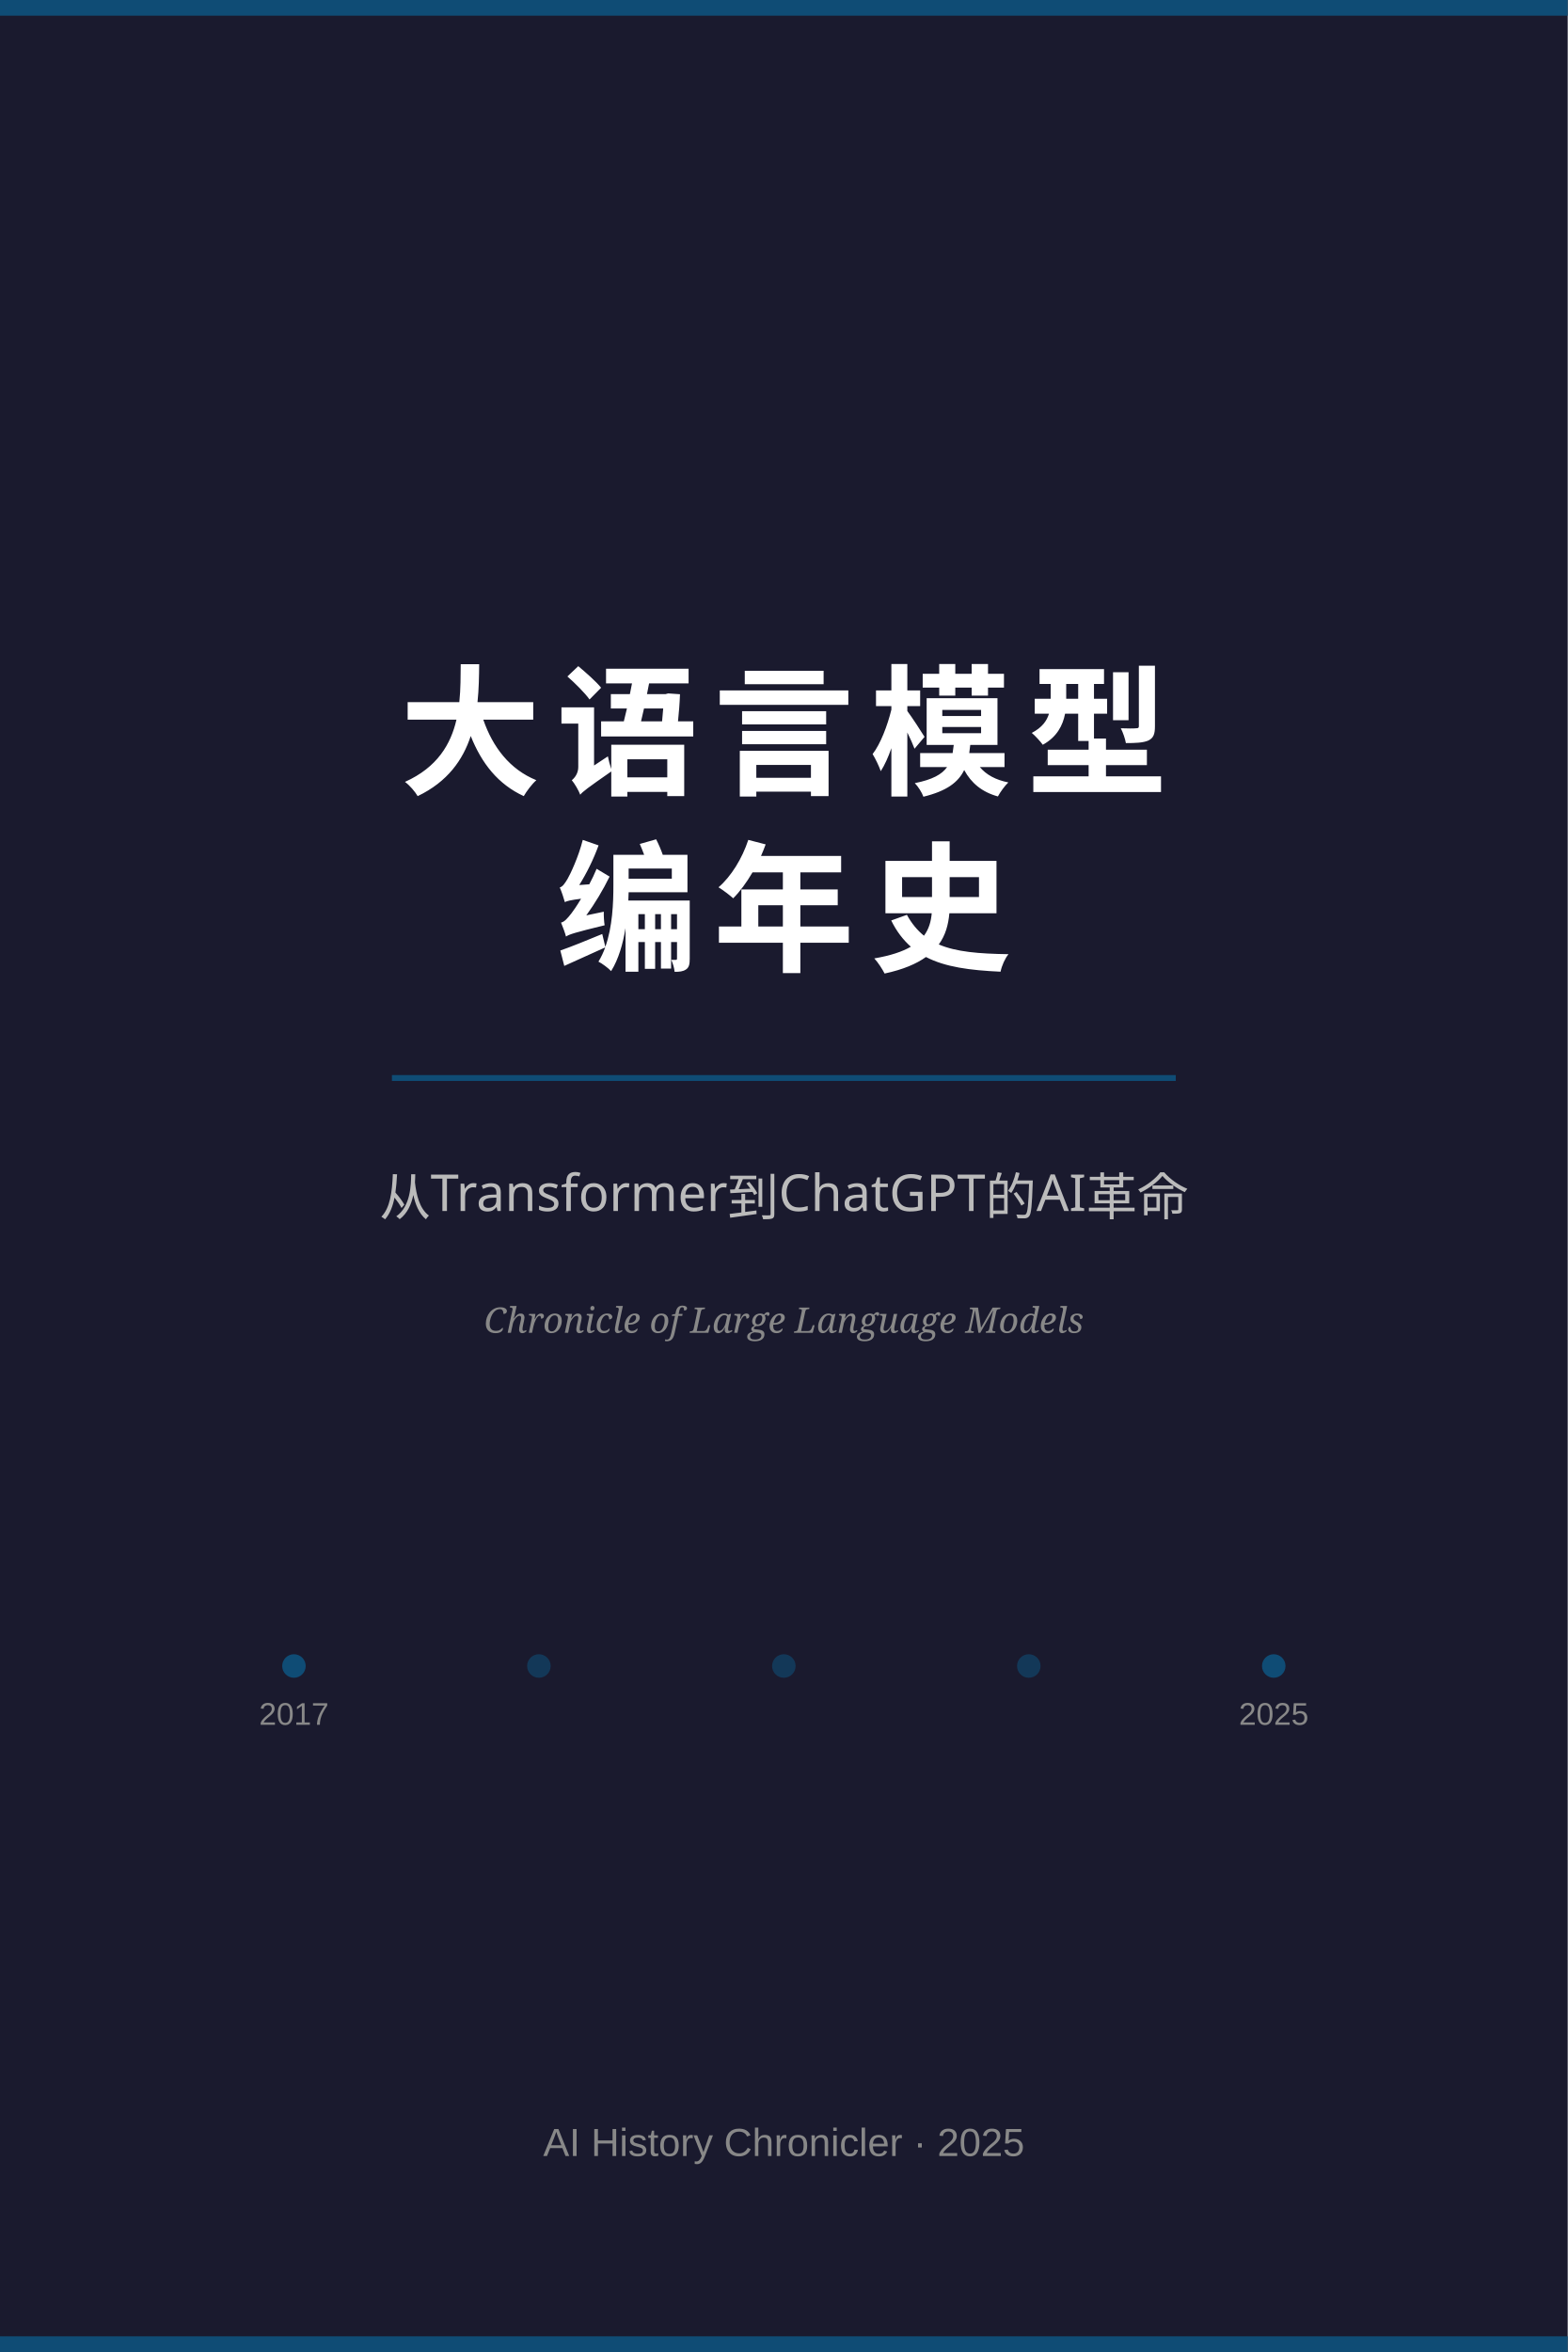
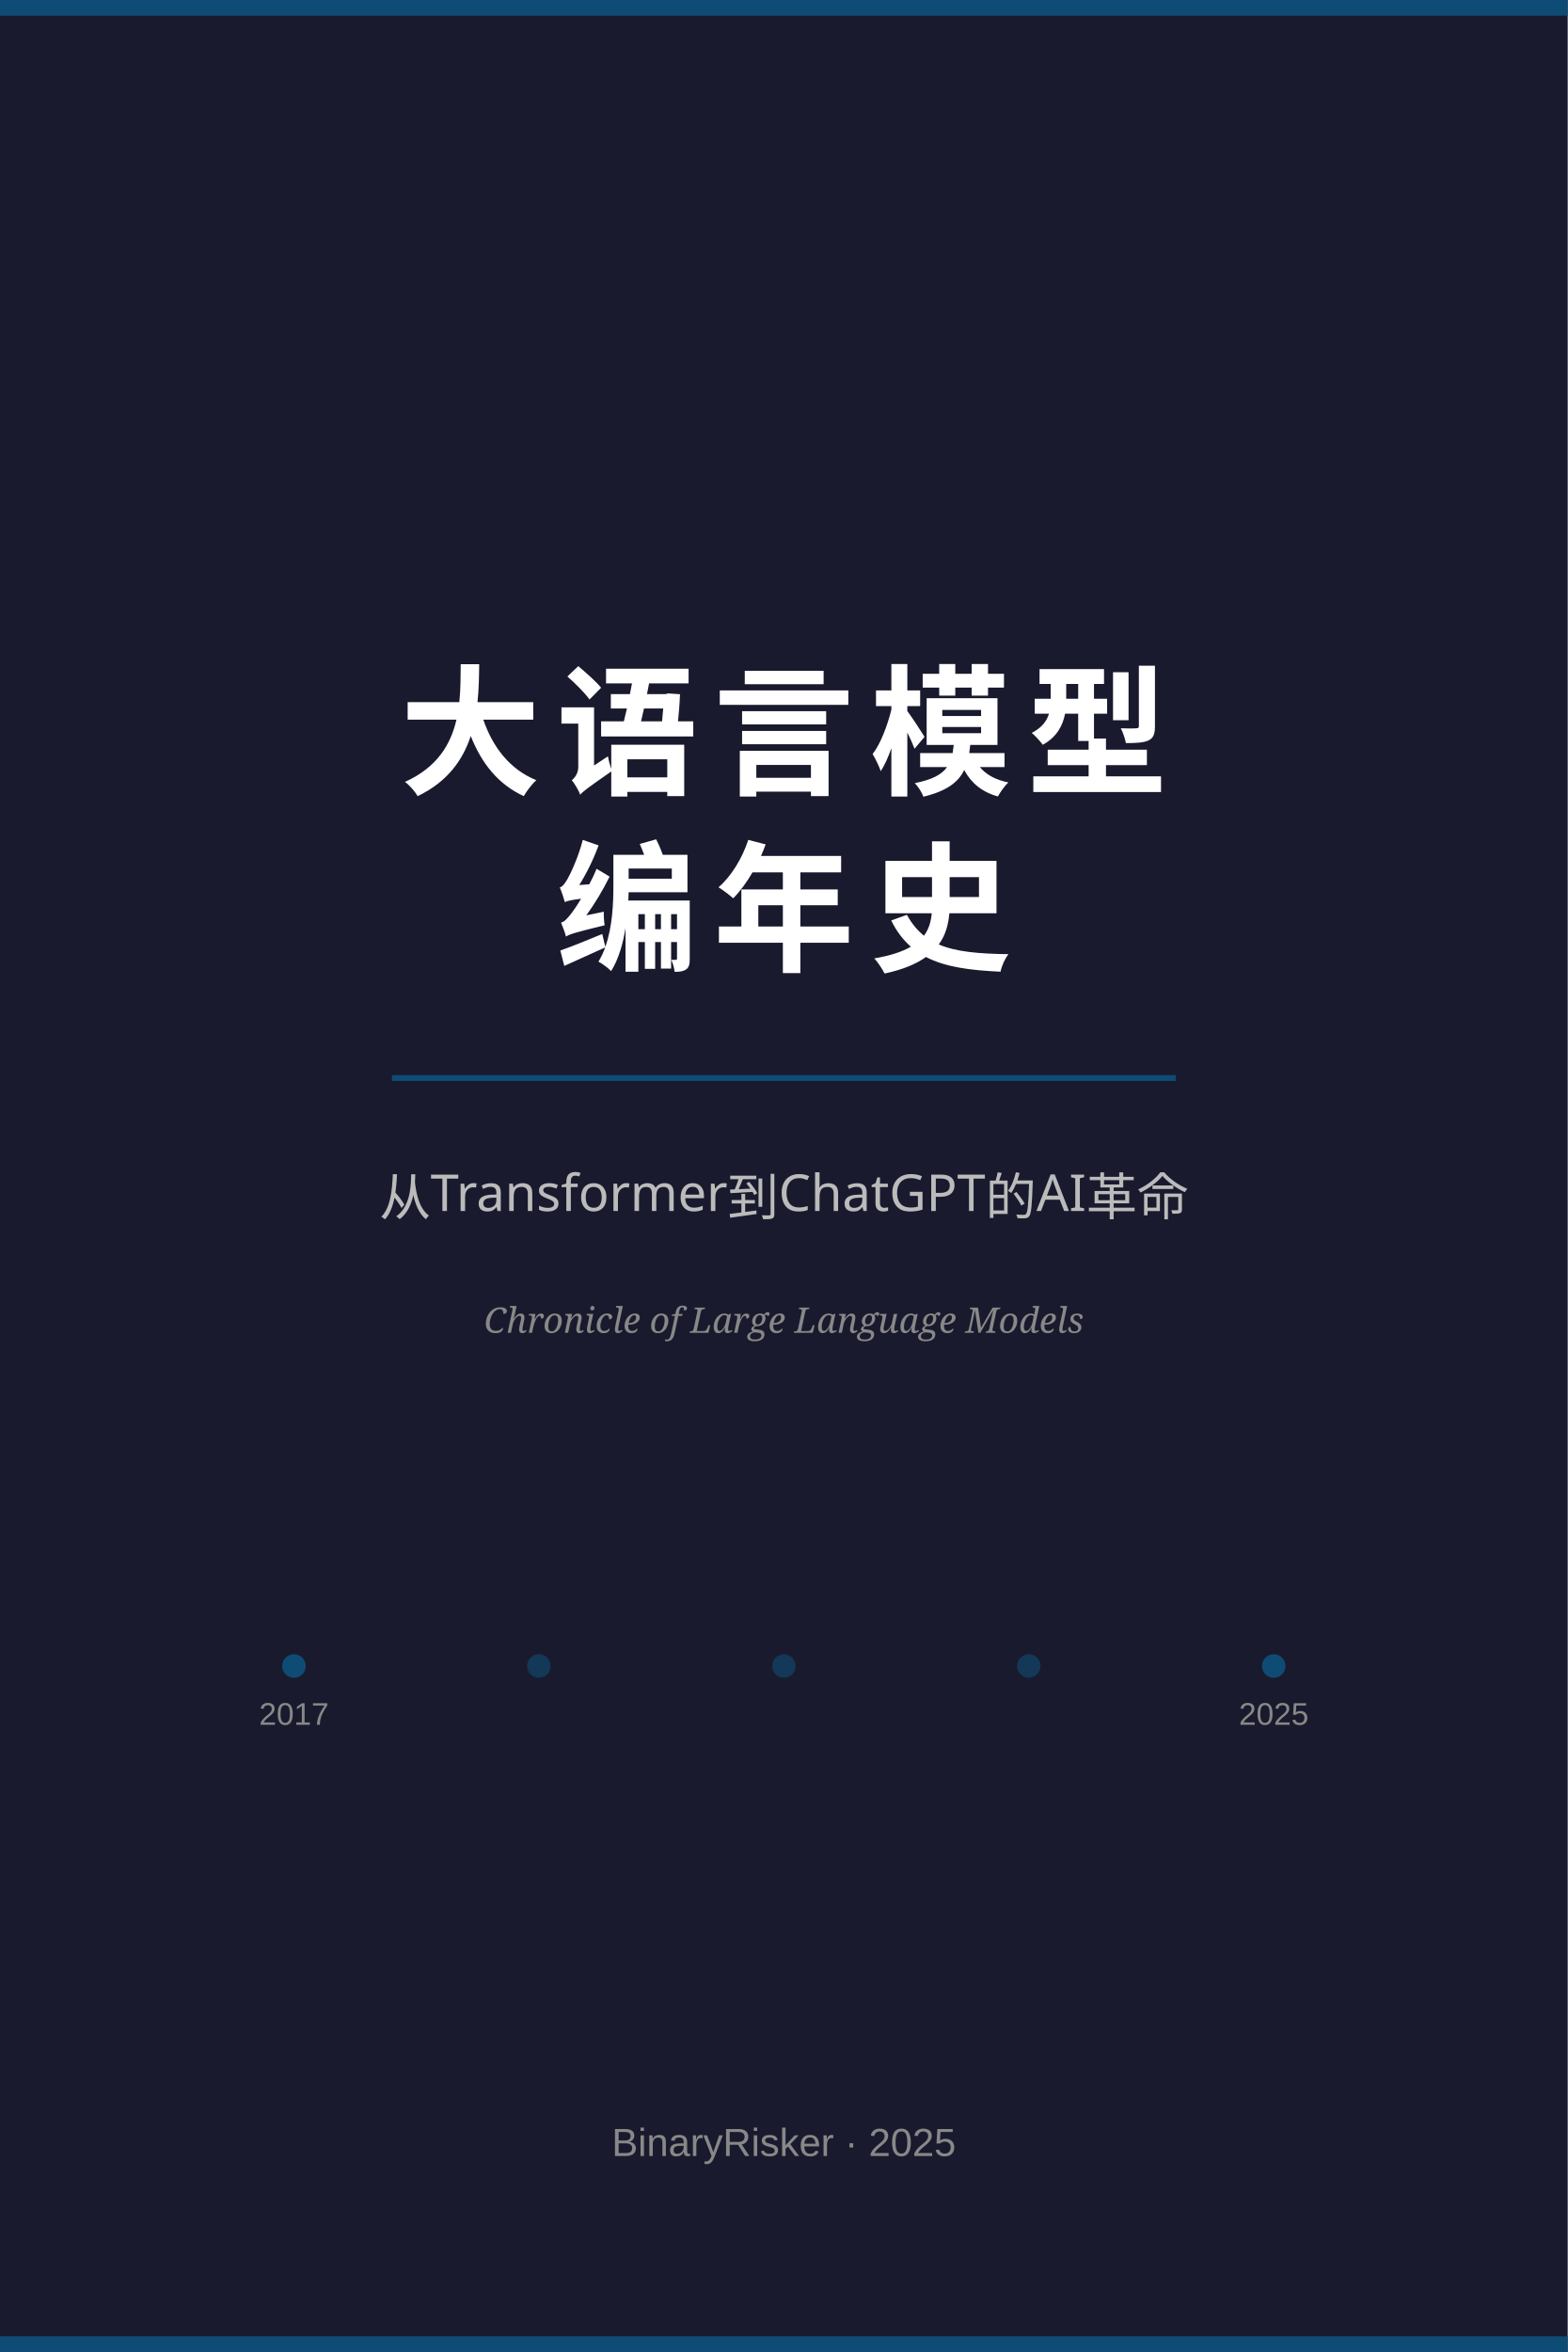
<svg xmlns="http://www.w3.org/2000/svg" width="800" height="1200">
  <rect width="800" height="1200" fill="#1a1a2e" />
  <rect x="0" y="0" width="800" height="8" fill="#0f4c75" />
  <rect x="0" y="1192" width="800" height="8" fill="#0f4c75" />
  <g transform="translate(400, 400)">
    <text x="0" y="0" font-family="SimHei, Microsoft YaHei, sans-serif" font-size="72" font-weight="bold" fill="#ffffff" text-anchor="middle" letter-spacing="8">
      大语言模型
    </text>
    <text x="0" y="90" font-family="SimHei, Microsoft YaHei, sans-serif" font-size="72" font-weight="bold" fill="#ffffff" text-anchor="middle" letter-spacing="8">
      编年史
    </text>
    <line x1="-200" y1="150" x2="200" y2="150" stroke="#0f4c75" stroke-width="3" />
    <text x="0" y="220" font-family="SimSun, Microsoft YaHei, sans-serif" font-size="26" fill="#bbbbbb" text-anchor="middle">
      从Transformer到ChatGPT的AI革命
    </text>
    <text x="0" y="280" font-family="Georgia, serif" font-size="18" font-style="italic" fill="#888888" text-anchor="middle">
      Chronicle of Large Language Models
    </text>
  </g>
  <g transform="translate(150, 850)">
    <circle cx="0" cy="0" r="6" fill="#0f4c75" />
    <circle cx="125" cy="0" r="6" fill="#0f4c75" opacity="0.6" />
    <circle cx="250" cy="0" r="6" fill="#0f4c75" opacity="0.6" />
    <circle cx="375" cy="0" r="6" fill="#0f4c75" opacity="0.6" />
    <circle cx="500" cy="0" r="6" fill="#0f4c75" />
    <text x="0" y="30" font-family="Arial" font-size="16" fill="#888888" text-anchor="middle">2017</text>
    <text x="500" y="30" font-family="Arial" font-size="16" fill="#888888" text-anchor="middle">2025</text>
  </g>
  <text x="400" y="1100" font-family="Arial, sans-serif" font-size="20" fill="#888888" text-anchor="middle">
-     AI History Chronicler · 2025
+     BinaryRisker · 2025
  </text>
</svg>
